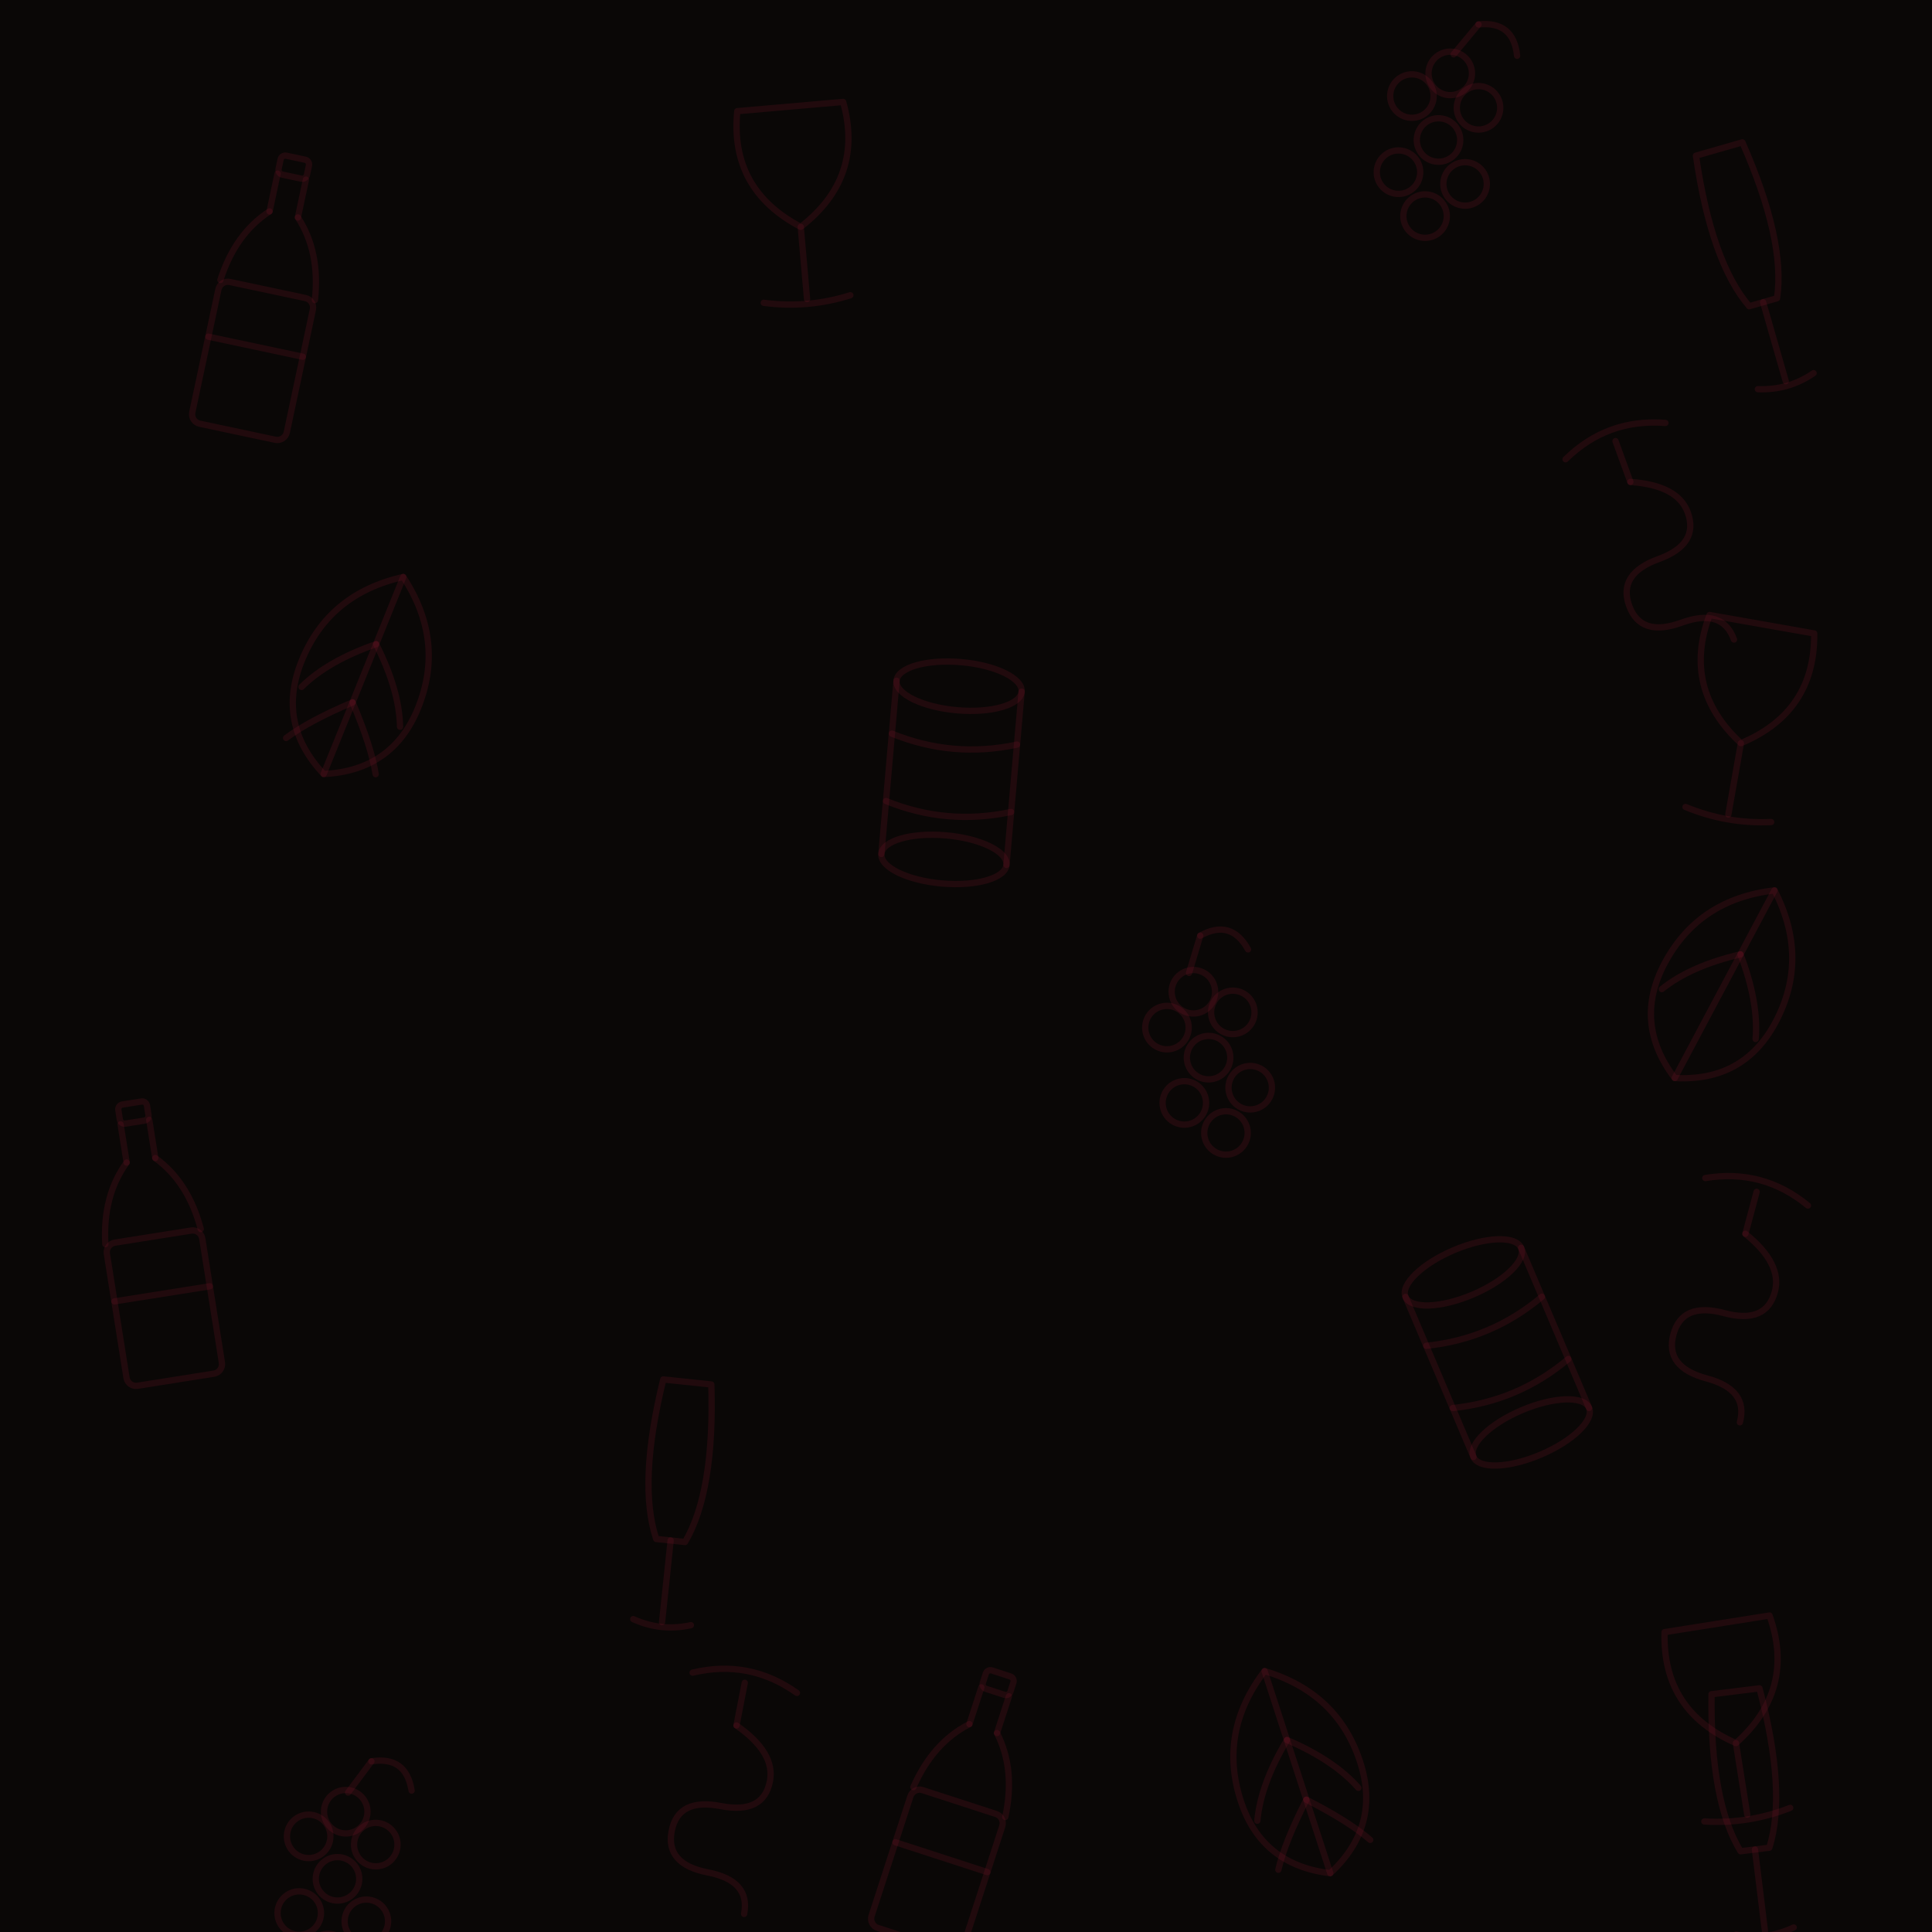
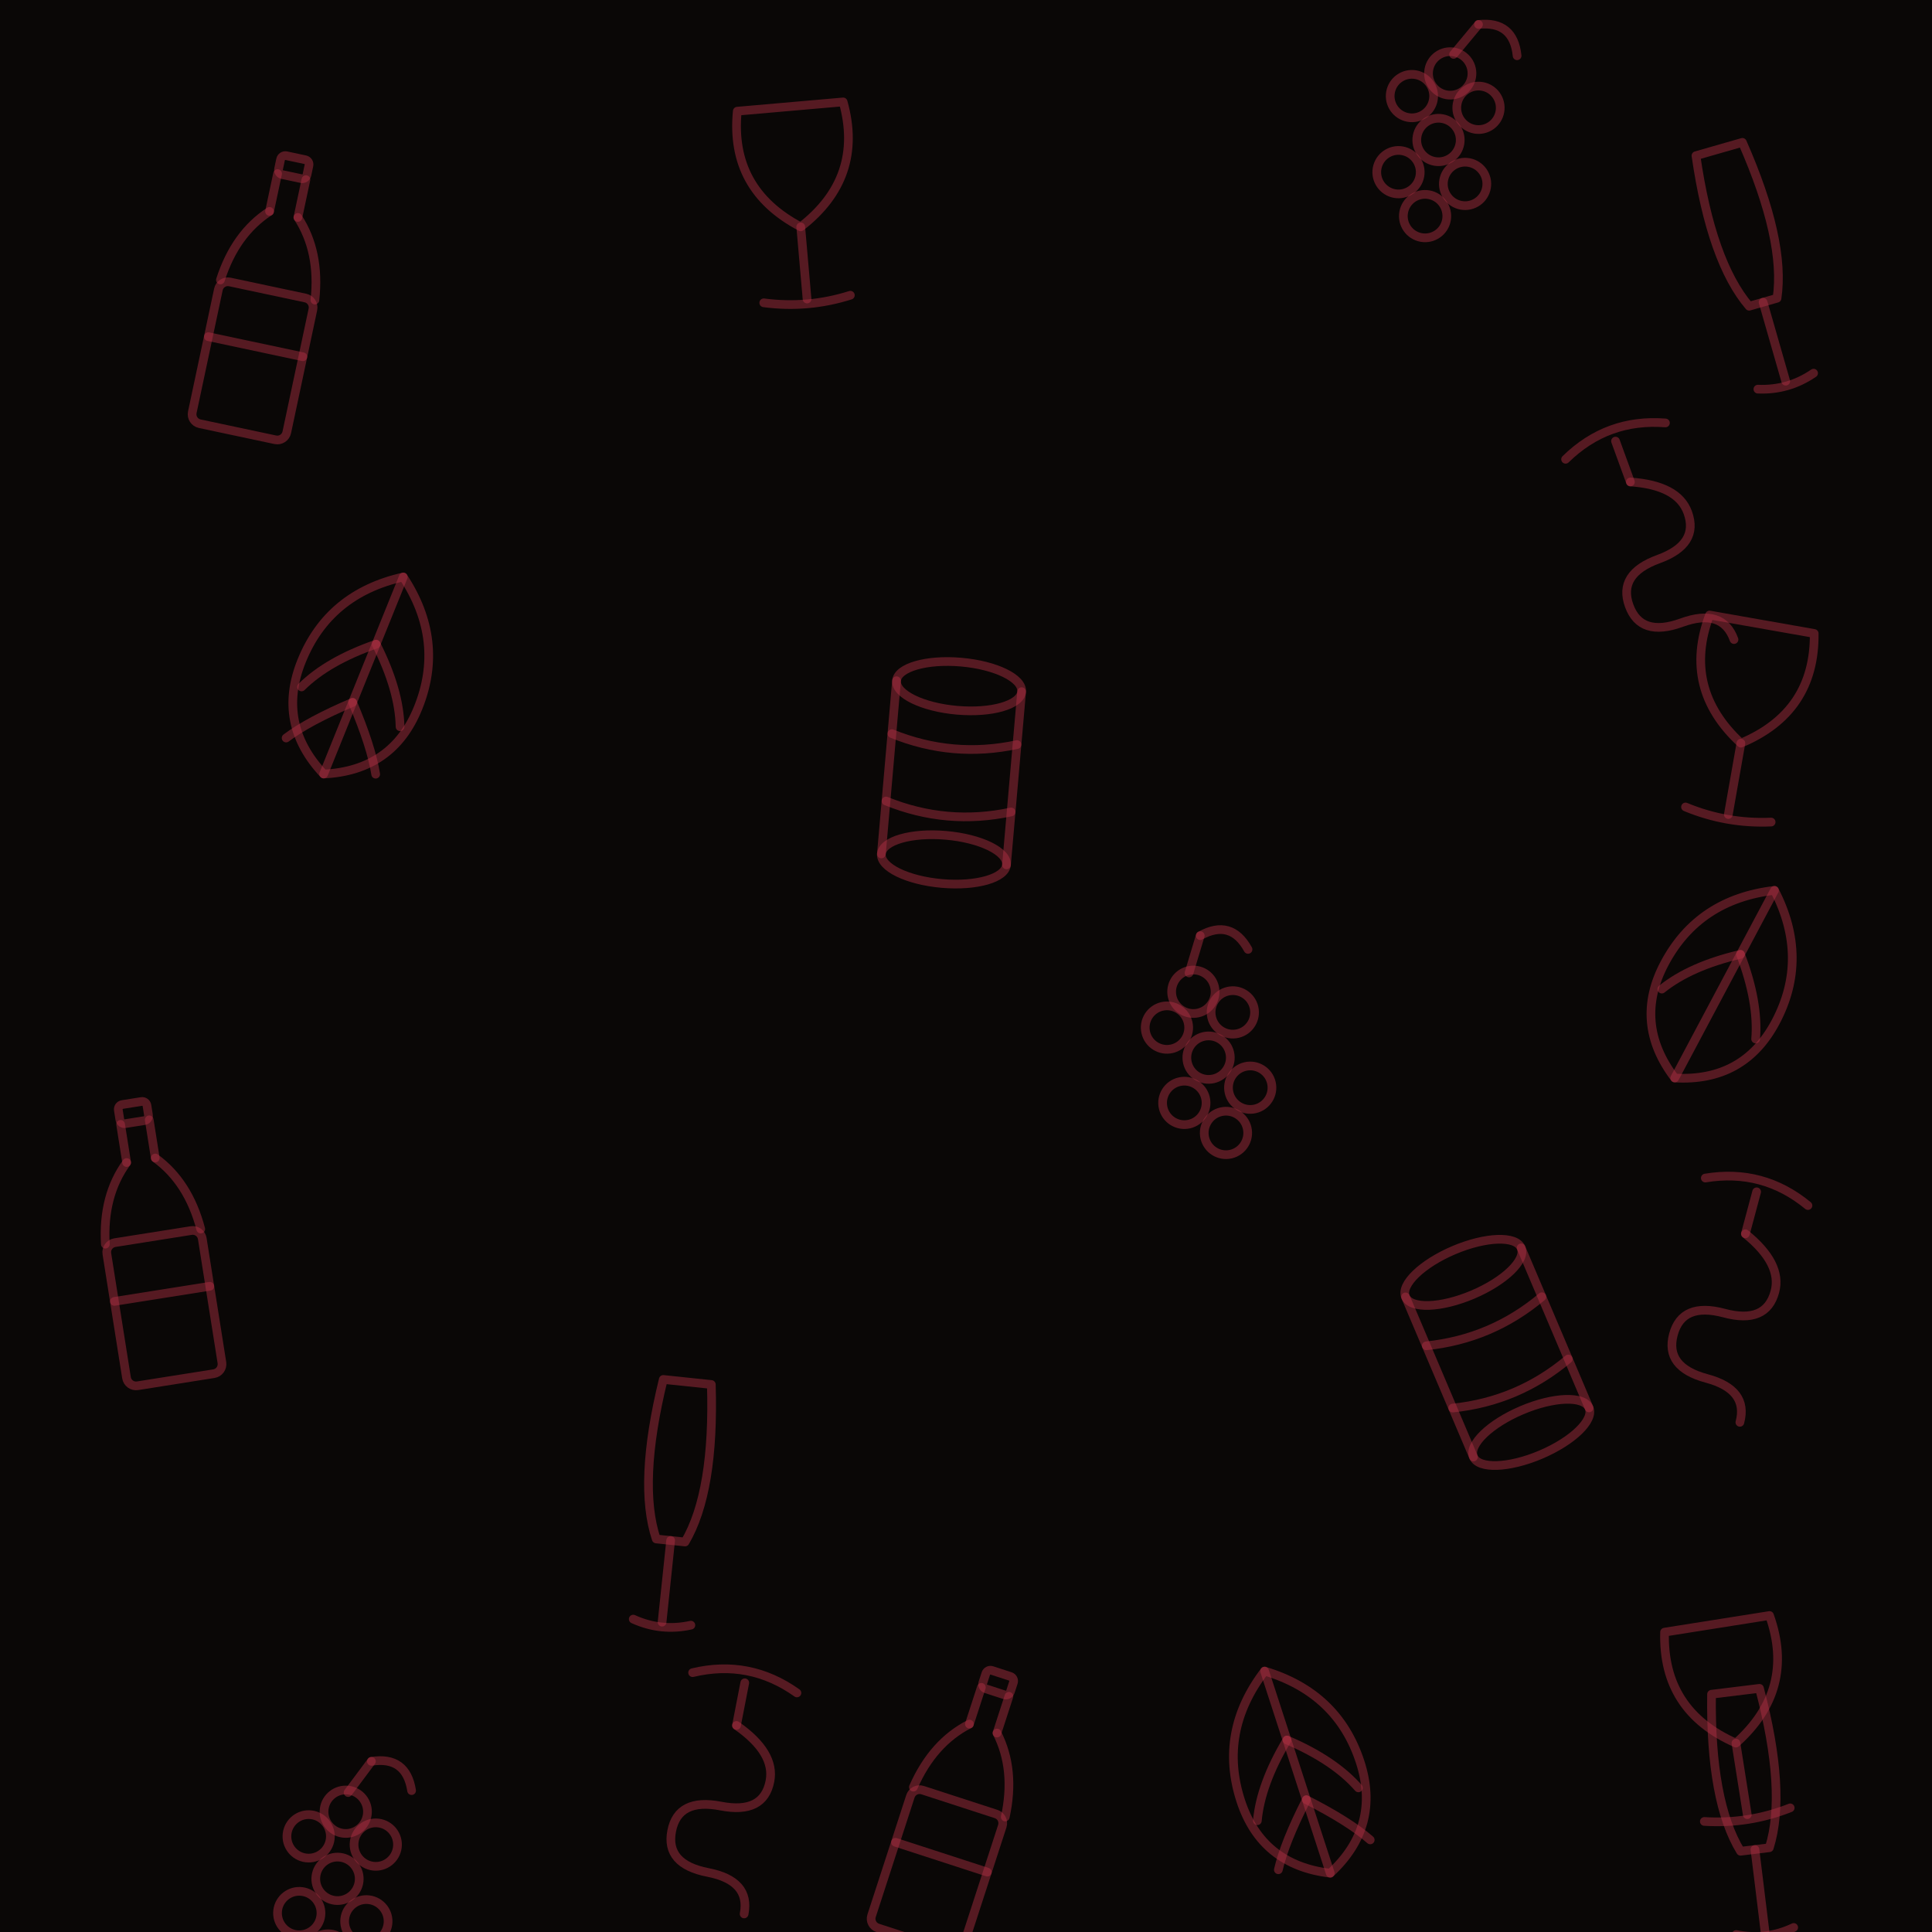
<svg xmlns="http://www.w3.org/2000/svg" viewBox="0 0 400 400" width="400" height="400">
  <rect width="400" height="400" fill="#0a0706" />
-   <g stroke="rgba(139,26,46,0.18)" stroke-width="1.3" stroke-linecap="round" stroke-linejoin="round" fill="none">
+   <g stroke="rgba(180,50,70,0.45)" stroke-width="1.8" stroke-linecap="round" stroke-linejoin="round" fill="none">
    <g transform="translate(55,62) rotate(12)">
      <rect x="-3" y="-30" width="6" height="4" rx="1" />
      <line x1="-3" y1="-26" x2="-3" y2="-18" />
      <line x1="3" y1="-26" x2="3" y2="-18" />
      <path d="M -3,-18 Q -9,-12 -10,-2 M 3,-18 Q 9,-12 10,-2" />
      <rect x="-10" y="-2" width="20" height="30" rx="2" />
      <line x1="-10" y1="10" x2="10" y2="10" />
    </g>
    <g transform="translate(165,38) rotate(-5)">
      <path d="M -11,-16 Q -14,0 0,9 Q 14,0 11,-16 Z" />
      <line x1="0" y1="9" x2="0" y2="24" />
      <path d="M -9,24 Q 0,26 9,24" />
    </g>
    <g transform="translate(298,28) rotate(10)">
      <circle cx="0" cy="-13" r="4.5" />
      <circle cx="7" cy="-7" r="4.5" />
      <circle cx="-7" cy="-7" r="4.5" />
      <circle cx="0" cy="1" r="4.5" />
      <circle cx="7" cy="9" r="4.5" />
      <circle cx="-7" cy="9" r="4.5" />
      <circle cx="0" cy="17" r="4.5" />
      <line x1="0" y1="-17" x2="4" y2="-24" />
      <path d="M 4,-24 Q 11,-26 13,-19" />
    </g>
    <g transform="translate(362,52) rotate(-16)">
      <path d="M -5,-22 Q -8,0 -3,11 L 3,11 Q 8,0 5,-22 Z" />
      <line x1="0" y1="11" x2="0" y2="28" />
      <path d="M -6,28 Q 0,30 6,28" />
    </g>
    <g transform="translate(76,138) rotate(22)">
      <path d="M 0,-20 Q -13,-11 -13,4 Q -13,18 0,24 Q 13,18 13,4 Q 13,-11 0,-20 Z" />
      <line x1="0" y1="-20" x2="0" y2="24" />
      <path d="M 0,-5 Q -8,2 -11,9" />
      <path d="M 0,-5 Q 8,2 11,9" />
      <path d="M 0,8 Q -7,15 -10,20" />
      <path d="M 0,8 Q 7,15 10,20" />
    </g>
    <g transform="translate(342,112) rotate(-20)">
      <path d="M -11,-22 Q 0,-27 11,-22" />
      <line x1="0" y1="-22" x2="0" y2="-13" />
      <path d="M 0,-13 Q 9,-9 9,-3 Q 9,4 0,4 Q -9,4 -9,11 Q -9,18 0,18 Q 9,18 9,25" />
    </g>
    <g transform="translate(197,160) rotate(5)">
      <ellipse cx="0" cy="-18" rx="13" ry="5" />
      <ellipse cx="0" cy="18" rx="13" ry="5" />
      <line x1="-13" y1="-18" x2="-13" y2="18" />
      <line x1="13" y1="-18" x2="13" y2="18" />
      <path d="M -13,-7 Q 0,-3 13,-7" />
      <path d="M -13,7 Q 0,11 13,7" />
    </g>
    <g transform="translate(362,145) rotate(10)">
      <path d="M -11,-16 Q -14,0 0,9 Q 14,0 11,-16 Z" />
      <line x1="0" y1="9" x2="0" y2="24" />
      <path d="M -9,24 Q 0,26 9,24" />
    </g>
    <g transform="translate(32,258) rotate(-9)">
      <rect x="-3" y="-30" width="6" height="4" rx="1" />
      <line x1="-3" y1="-26" x2="-3" y2="-18" />
      <line x1="3" y1="-26" x2="3" y2="-18" />
      <path d="M -3,-18 Q -9,-12 -10,-2 M 3,-18 Q 9,-12 10,-2" />
      <rect x="-10" y="-2" width="20" height="30" rx="2" />
      <line x1="-10" y1="10" x2="10" y2="10" />
    </g>
    <g transform="translate(250,218) rotate(-13)">
      <circle cx="0" cy="-13" r="4.5" />
      <circle cx="7" cy="-7" r="4.5" />
      <circle cx="-7" cy="-7" r="4.5" />
      <circle cx="0" cy="1" r="4.5" />
      <circle cx="7" cy="9" r="4.5" />
      <circle cx="-7" cy="9" r="4.5" />
      <circle cx="0" cy="17" r="4.5" />
      <line x1="0" y1="-17" x2="4" y2="-24" />
      <path d="M 4,-24 Q 11,-26 13,-19" />
    </g>
    <g transform="translate(358,202) rotate(28)">
      <path d="M 0,-20 Q -13,-11 -13,4 Q -13,18 0,24 Q 13,18 13,4 Q 13,-11 0,-20 Z" />
      <line x1="0" y1="-20" x2="0" y2="24" />
      <path d="M 0,-5 Q -8,2 -11,9" />
      <path d="M 0,-5 Q 8,2 11,9" />
    </g>
    <g transform="translate(140,308) rotate(6)">
      <path d="M -5,-22 Q -8,0 -3,11 L 3,11 Q 8,0 5,-22 Z" />
      <line x1="0" y1="11" x2="0" y2="28" />
      <path d="M -6,28 Q 0,30 6,28" />
    </g>
    <g transform="translate(310,280) rotate(-23)">
      <ellipse cx="0" cy="-18" rx="13" ry="5" />
      <ellipse cx="0" cy="18" rx="13" ry="5" />
      <line x1="-13" y1="-18" x2="-13" y2="18" />
      <line x1="13" y1="-18" x2="13" y2="18" />
      <path d="M -13,-7 Q 0,-3 13,-7" />
      <path d="M -13,7 Q 0,11 13,7" />
    </g>
    <g transform="translate(358,268) rotate(15)">
      <path d="M -11,-22 Q 0,-27 11,-22" />
      <line x1="0" y1="-22" x2="0" y2="-13" />
      <path d="M 0,-13 Q 9,-9 9,-3 Q 9,4 0,4 Q -9,4 -9,11 Q -9,18 0,18 Q 9,18 9,25" />
    </g>
    <g transform="translate(198,375) rotate(18)">
      <rect x="-3" y="-30" width="6" height="4" rx="1" />
      <line x1="-3" y1="-26" x2="-3" y2="-18" />
      <line x1="3" y1="-26" x2="3" y2="-18" />
      <path d="M -3,-18 Q -9,-12 -10,-2 M 3,-18 Q 9,-12 10,-2" />
      <rect x="-10" y="-2" width="20" height="30" rx="2" />
      <line x1="-10" y1="10" x2="10" y2="10" />
    </g>
    <g transform="translate(358,352) rotate(-9)">
      <path d="M -11,-16 Q -14,0 0,9 Q 14,0 11,-16 Z" />
      <line x1="0" y1="9" x2="0" y2="24" />
      <path d="M -9,24 Q 0,26 9,24" />
    </g>
    <g transform="translate(70,388) rotate(7)">
      <circle cx="0" cy="-13" r="4.5" />
      <circle cx="7" cy="-7" r="4.5" />
      <circle cx="-7" cy="-7" r="4.5" />
      <circle cx="0" cy="1" r="4.5" />
      <circle cx="7" cy="9" r="4.5" />
      <circle cx="-7" cy="9" r="4.5" />
      <circle cx="0" cy="17" r="4.5" />
      <line x1="0" y1="-17" x2="4" y2="-24" />
      <path d="M 4,-24 Q 11,-26 13,-19" />
    </g>
    <g transform="translate(268,365) rotate(-18)">
      <path d="M 0,-20 Q -13,-11 -13,4 Q -13,18 0,24 Q 13,18 13,4 Q 13,-11 0,-20 Z" />
      <line x1="0" y1="-20" x2="0" y2="24" />
      <path d="M 0,-5 Q -8,2 -11,9" />
      <path d="M 0,-5 Q 8,2 11,9" />
      <path d="M 0,8 Q -7,15 -10,20" />
      <path d="M 0,8 Q 7,15 10,20" />
    </g>
    <g transform="translate(362,372) rotate(-7)">
      <path d="M -5,-22 Q -8,0 -3,11 L 3,11 Q 8,0 5,-22 Z" />
      <line x1="0" y1="11" x2="0" y2="28" />
      <path d="M -6,28 Q 0,30 6,28" />
    </g>
    <g transform="translate(150,370) rotate(11)">
      <path d="M -11,-22 Q 0,-27 11,-22" />
      <line x1="0" y1="-22" x2="0" y2="-13" />
      <path d="M 0,-13 Q 9,-9 9,-3 Q 9,4 0,4 Q -9,4 -9,11 Q -9,18 0,18 Q 9,18 9,25" />
    </g>
  </g>
</svg>
